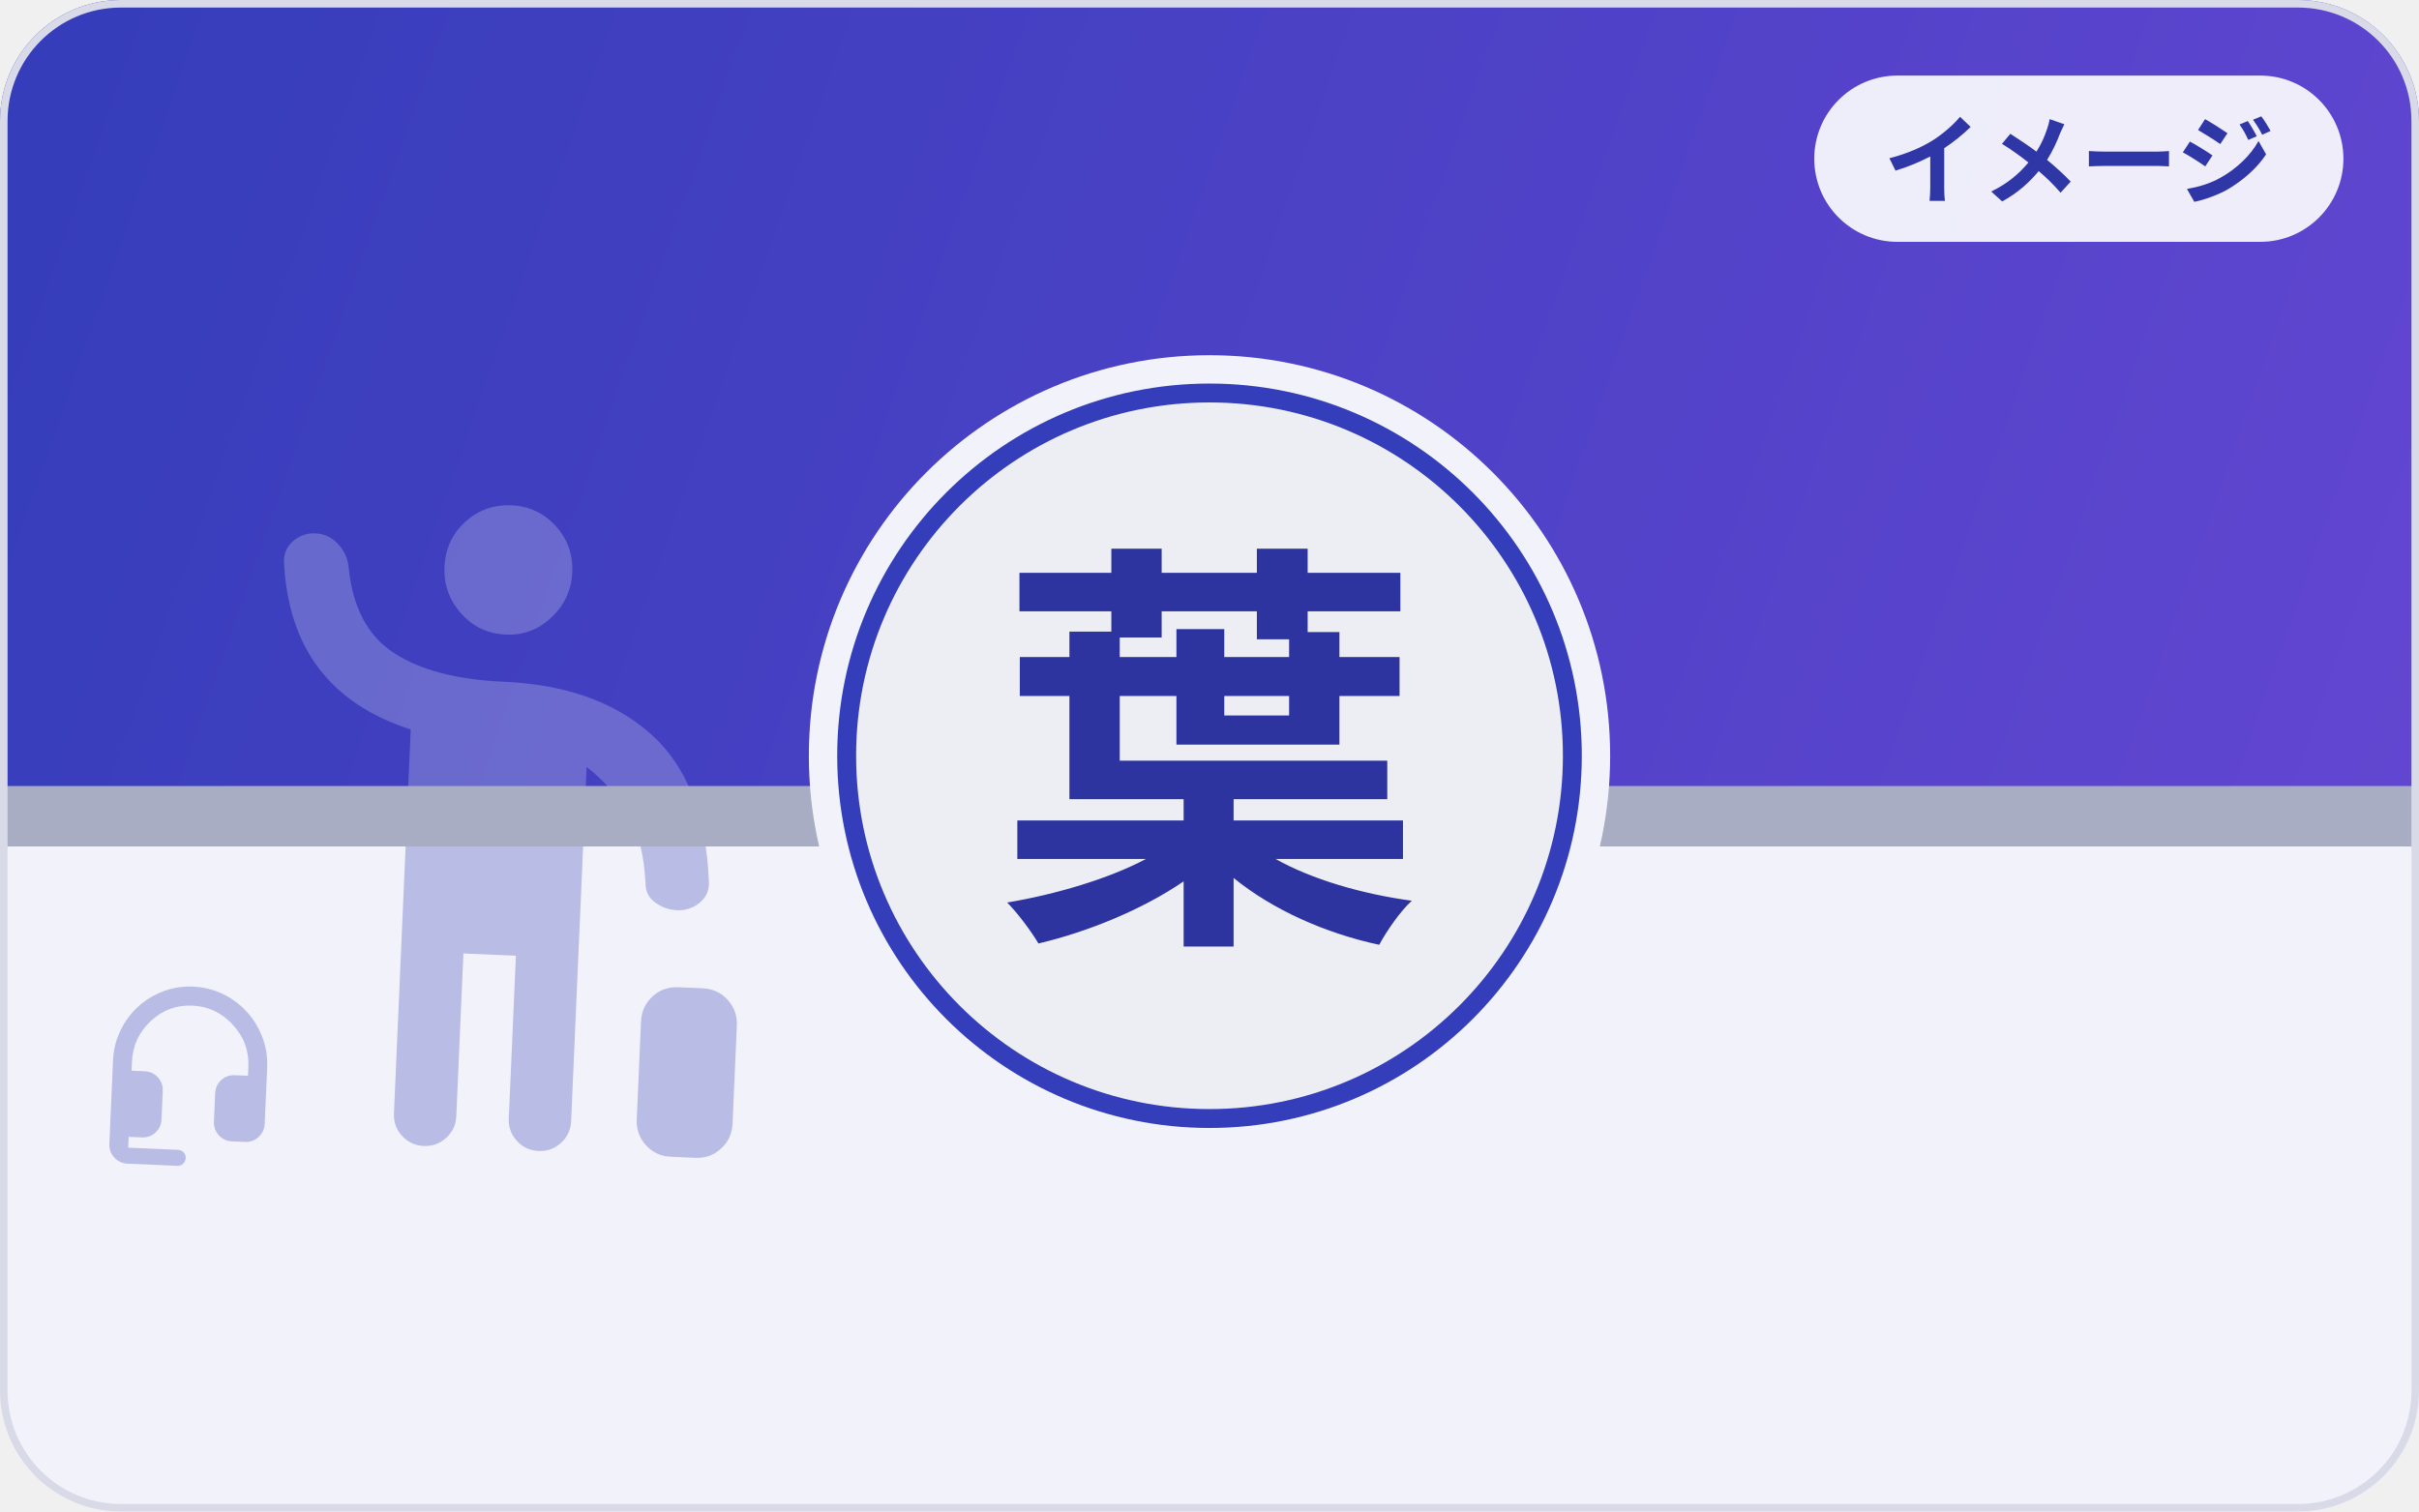
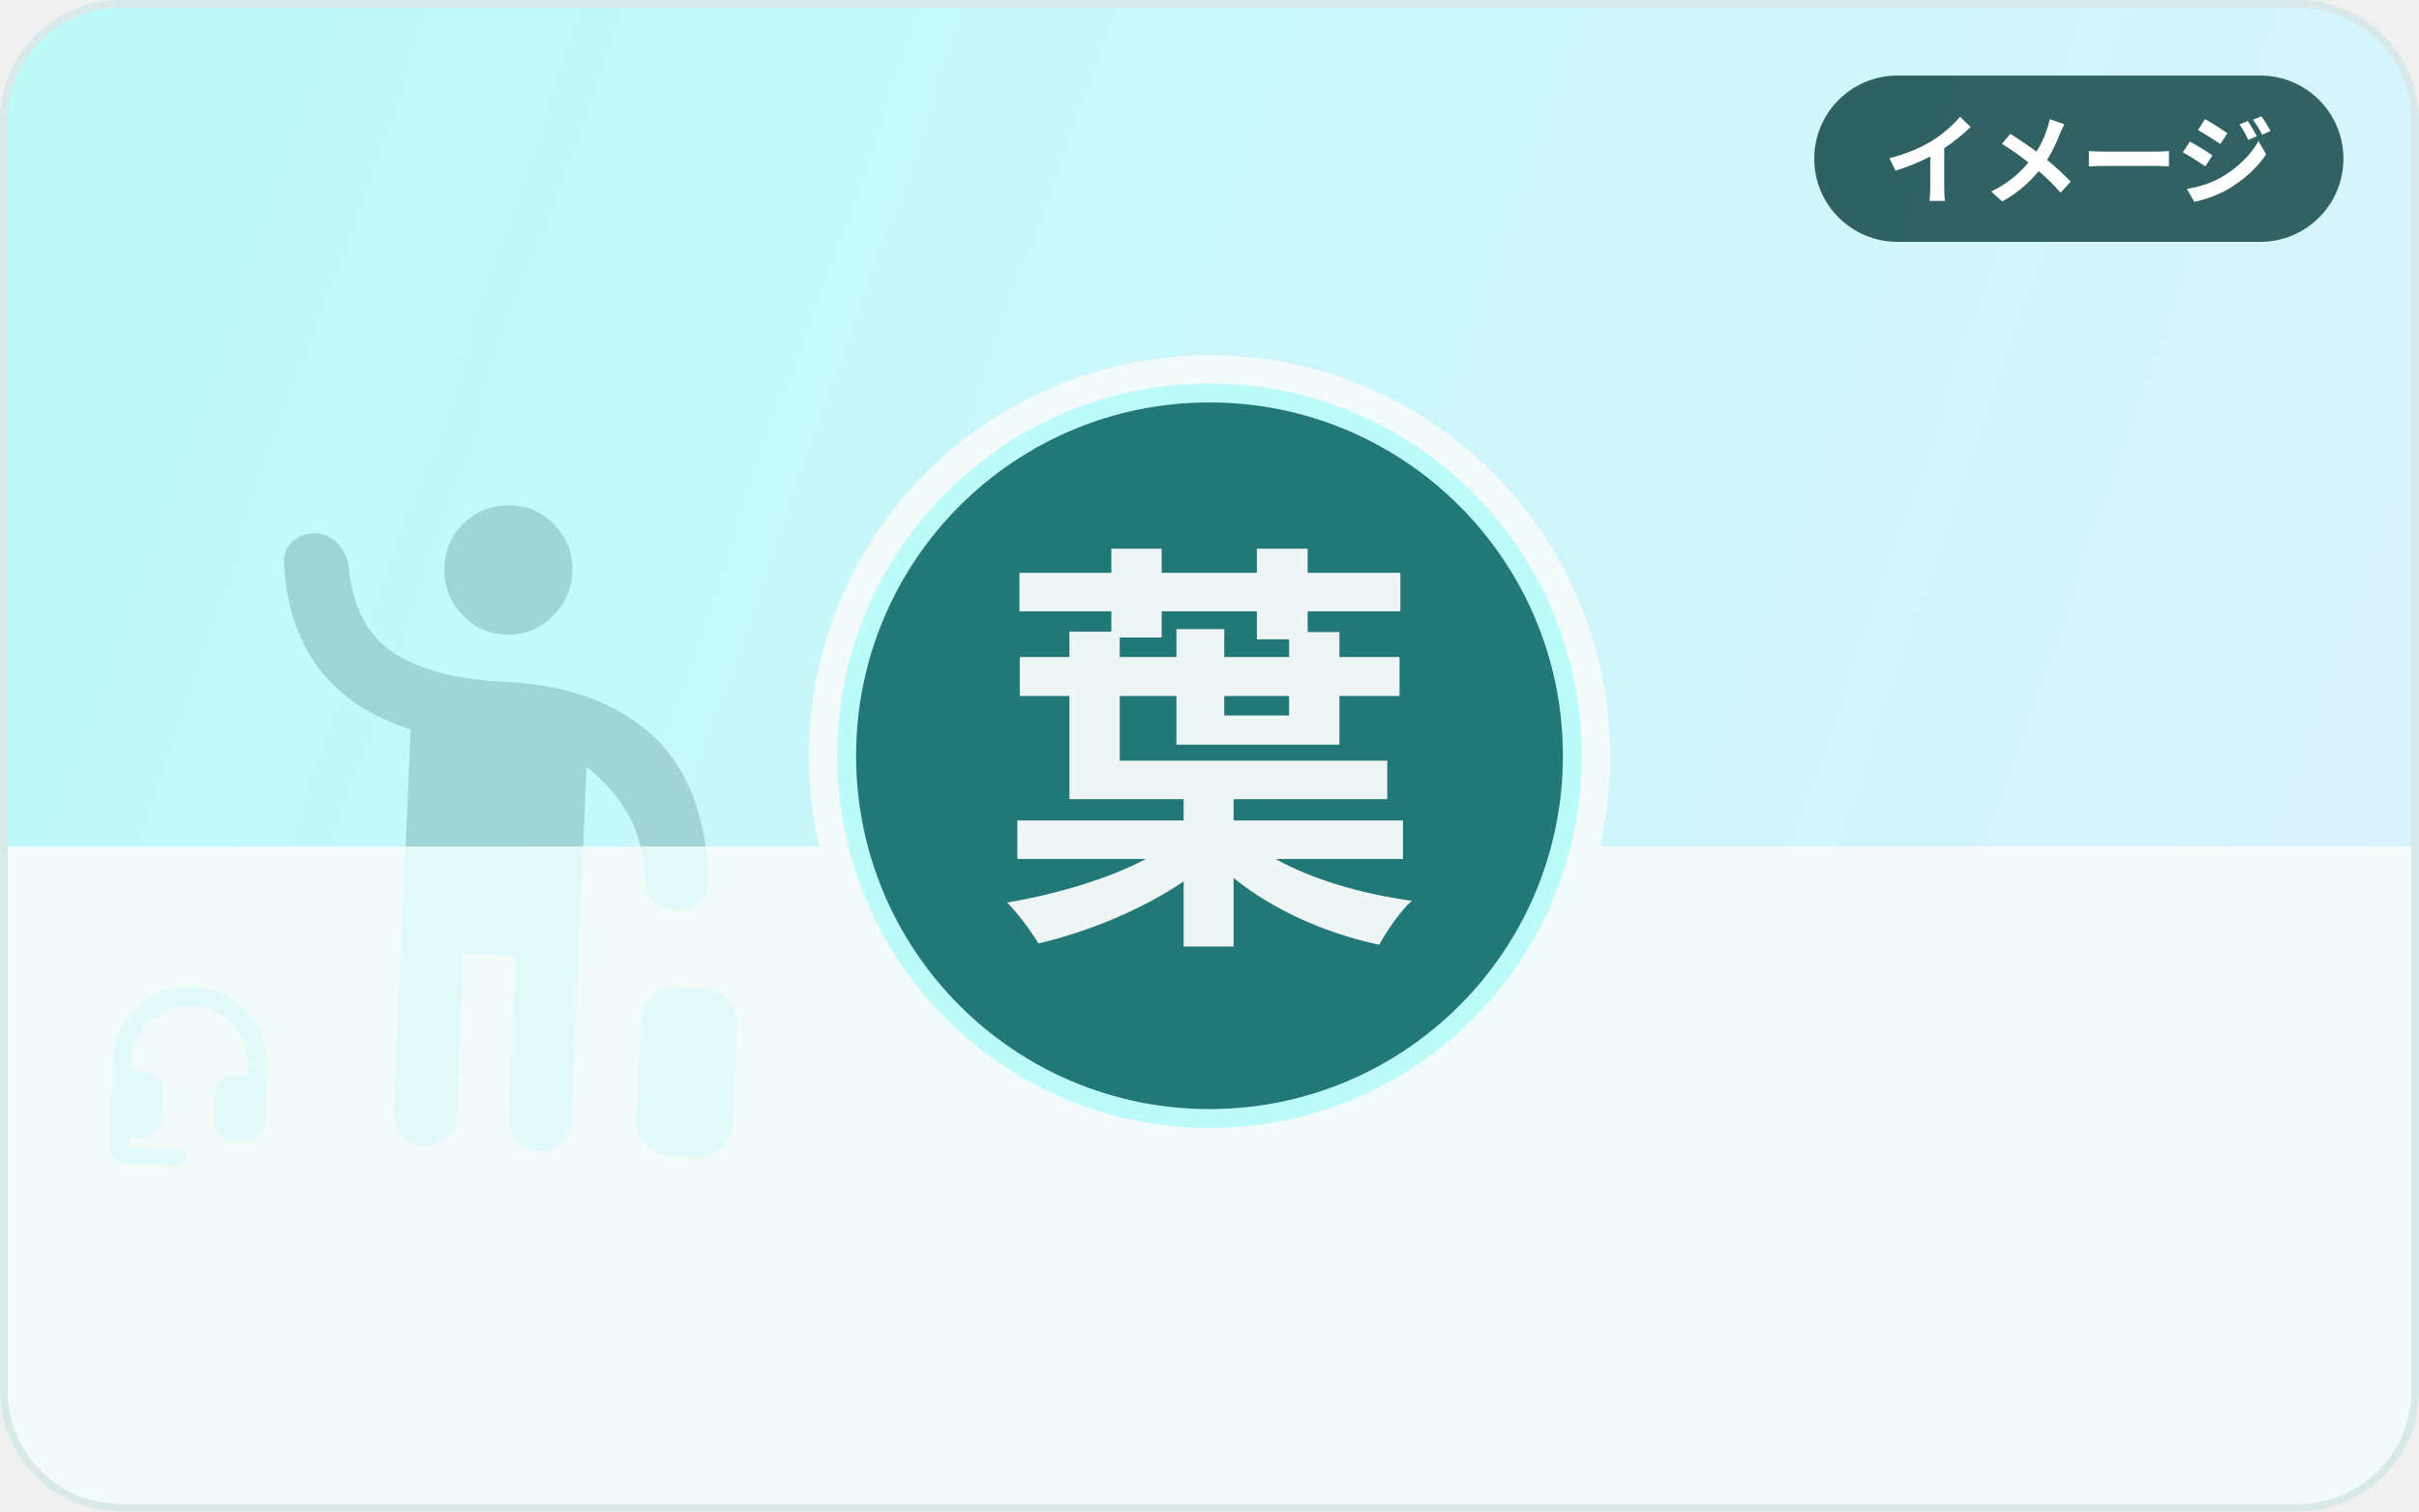
<svg xmlns="http://www.w3.org/2000/svg" viewBox="0 0 320 200" width="320" height="200" role="img" aria-label="葉加瀬冬雪のイメージ画像">
  <defs>
    <linearGradient id="gbdf6aec6cd" gradientUnits="userSpaceOnUse" x1="0" y1="0" x2="320" y2="112">
-       <stop offset="0" stop-color="#343dba" />
-       <stop offset="1" stop-color="#6246d1" />
+       <stop offset="0" stop-color="#bdfafa" />
+       <stop offset="1" stop-color="#d9f3fd" />
    </linearGradient>
    <clipPath id="cbdf6aec6cd">
      <rect x="0" y="0" width="320" height="200" rx="16" />
    </clipPath>
  </defs>
  <g clip-path="url(#cbdf6aec6cd)" font-family="'Hiragino Sans','Noto Sans JP','Yu Gothic',sans-serif">
-     <rect x="0" y="0" width="320" height="200" fill="#f2f3fa" />
+     <rect x="0" y="0" width="320" height="200" fill="#f2fafa" />
    <rect x="0" y="0" width="320" height="112" fill="url(#gbdf6aec6cd)" />
    <defs>
      <g id="sbdf6aec6cd">
        <g transform="rotate(2.5 44 50) translate(9.8688 11.2145) scale(0.77571) translate(88 0) scale(-1 1)">
          <g transform="translate(-14.36 98.90) scale(0.10142)">
            <path d="M156-116v-129q0-19.75 13.63-33.38Q183.25-292 203-292h32q19.75 0 33.38 13.62Q282-264.75 282-245v129q0 19.75-13.62 33.37Q254.75-69 235-69h-32q-19.75 0-33.37-13.63Q156-96.25 156-116Zm212 6v-466q-35 25-57 59.5T284-426q-.79 15.65-14.03 24.32-13.23 8.68-28.84 8.68-17.24 0-29.68-11.5Q199-416 201-433q11-130 84.86-190T482-683q92 0 145.5-31.5T692-826q3-17 15.68-29 12.67-12 29.5-12Q754-867 766-855.66T777-828q-8 85.22-52 138.11Q681-637 601-615v505q0 17.05-11.96 29.03Q577.07-69 560.04-69 543-69 531-80.97 519-92.95 519-110v-214h-69v214q0 17.05-11.96 29.03Q426.07-69 409.04-69 392-69 380-80.97 368-92.95 368-110Zm113.62-635q-34.62 0-59.12-25.38t-24.5-60q0-35.62 24.42-60.12t59.04-24.5q35.62 0 60.08 24.54T566-830.08q0 34.43-24.38 59.75-24.38 25.33-60 25.33Z" />
          </g>
          <g transform="translate(61.20 96.75) scale(0.02667)">
            <path d="M189-163q-39.05 0-66.53-27.77Q95-218.54 95-258v-281q0-79.93 30.5-150.48 30.5-70.55 83.2-123.59 52.7-53.03 123.17-83.48Q402.33-927 482.17-927 562-927 632-896.5q70 30.5 122.1 83.19 52.11 52.69 82 123.11Q866-619.78 866-539v416q0 39.05-27.77 66.53Q810.46-29 771-29H522q-16.48 0-28.24-11.67Q482-52.33 482-69.67 482-87 493.76-98T523-109h248v-54h-65q-40.21 0-67.61-27.39Q611-217.79 611-258v-141q0-40.21 27.39-67.61Q665.79-494 706-494h65v-45q0-120-84.5-206.5t-205-86.5Q363-832 276-745.5T189-539v45h66q38.75 0 66.38 27.39Q349-439.21 349-399v141q0 40.21-27.62 67.61Q293.75-163 255-163h-66Z" />
          </g>
        </g>
      </g>
    </defs>
    <svg width="320" height="112">
      <g opacity="0.22">
-         <use href="#sbdf6aec6cd" transform="translate(0 46) scale(1.28)" fill="#ffffff" />
+         <use href="#sbdf6aec6cd" transform="translate(0 46) scale(1.28)" fill="#1f5151" />
      </g>
    </svg>
    <svg y="112" width="320" height="88">
      <g opacity="0.3">
-         <use href="#sbdf6aec6cd" transform="translate(0 -66) scale(1.28)" fill="#343dba" />
+         <use href="#sbdf6aec6cd" transform="translate(0 -66) scale(1.28)" fill="#bdfafa" />
      </g>
    </svg>
-     <rect x="0" y="104" width="320" height="8" fill="#a8adc4" />
-     <circle cx="160" cy="100" r="53" fill="#f2f3fa" />
-     <circle cx="160" cy="100" r="48" fill="#edeef3" stroke="#343dba" stroke-width="2.5" />
-     <text x="160" y="120.2" text-anchor="middle" font-size="56" font-weight="700" fill="#2d349f">葉</text>
-     <rect x="240" y="10" width="70" height="22" rx="11" fill="#ffffff" fill-opacity="0.9" />
-     <text x="275" y="26" text-anchor="middle" font-size="13" font-weight="600" fill="#2f37a7">イメージ</text>
+     <circle cx="160" cy="100" r="53" fill="#f2fafa" />
+     <circle cx="160" cy="100" r="48" fill="#227777" stroke="#bdfafa" stroke-width="2.5" />
+     <text x="160" y="120.2" text-anchor="middle" font-size="56" font-weight="700" fill="#eff5f5">葉</text>
+     <rect x="240" y="10" width="70" height="22" rx="11" fill="#1f5151" fill-opacity="0.9" />
+     <text x="275" y="26" text-anchor="middle" font-size="13" font-weight="600" fill="#ffffff">イメージ</text>
  </g>
-   <rect x="0.5" y="0.5" width="319" height="199" rx="15.5" fill="none" stroke="#d9dae8" />
+   <rect x="0.5" y="0.5" width="319" height="199" rx="15.5" fill="none" stroke="#d9e8e8" />
</svg>
